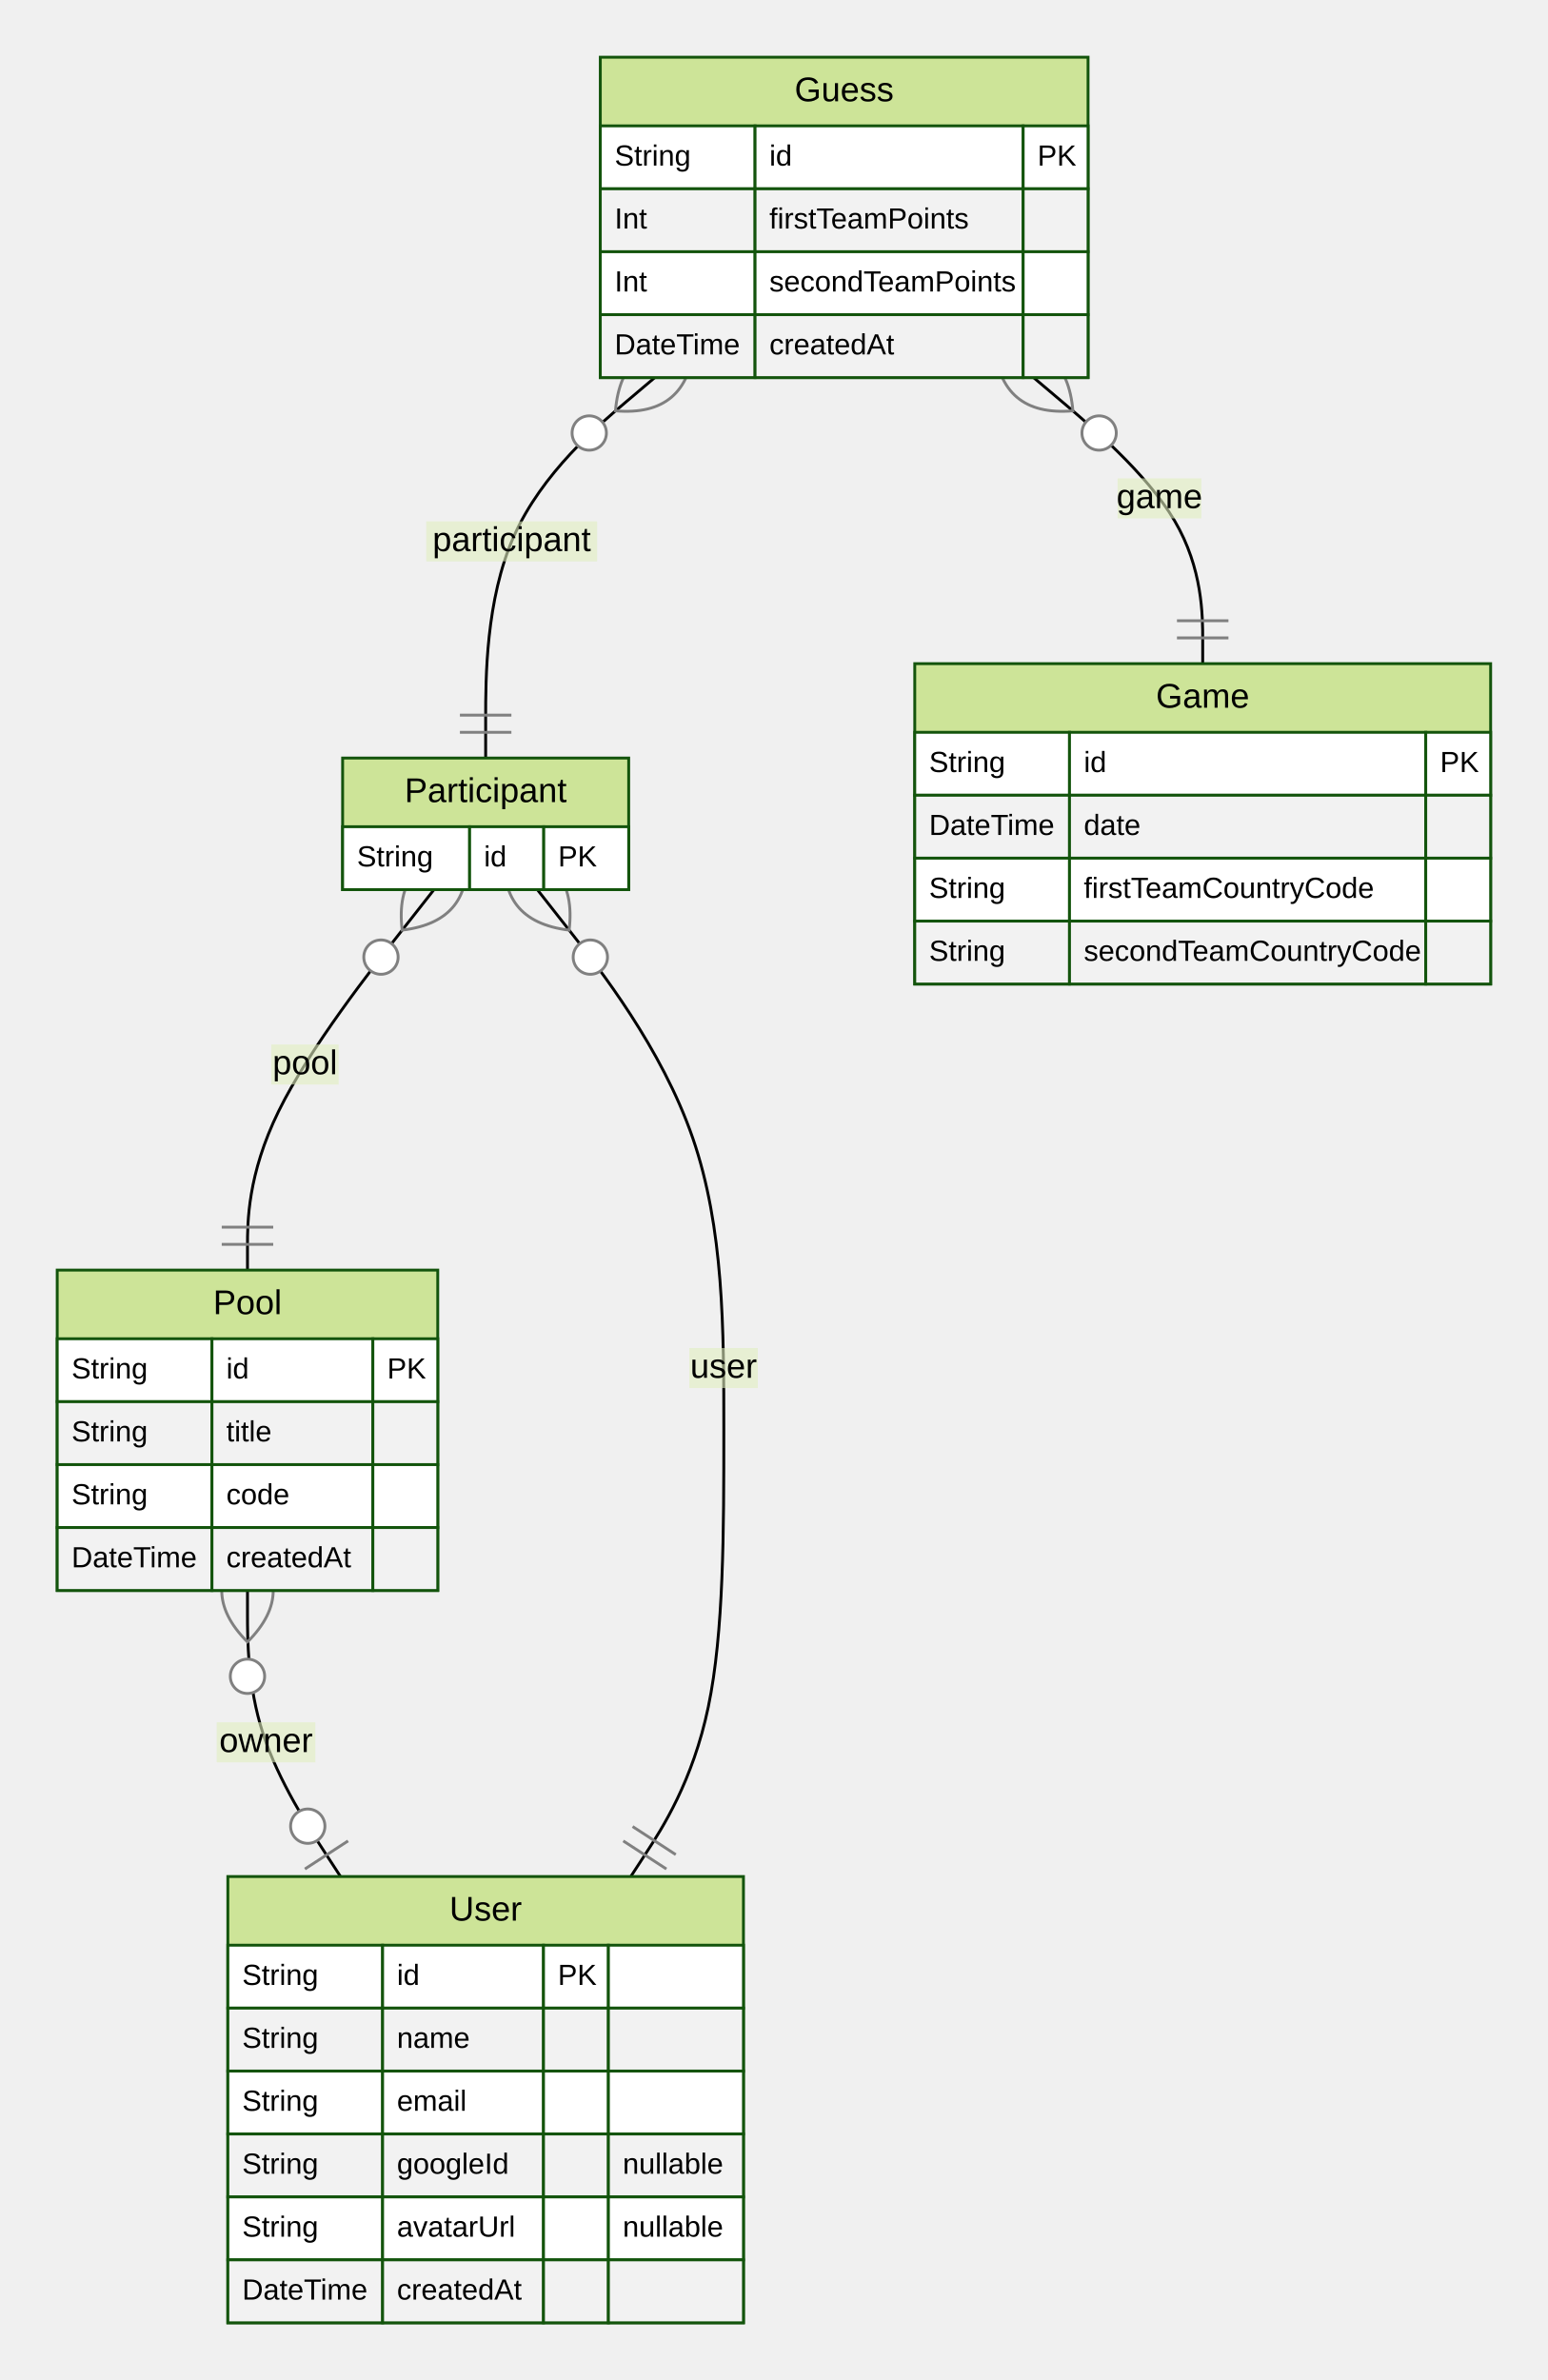
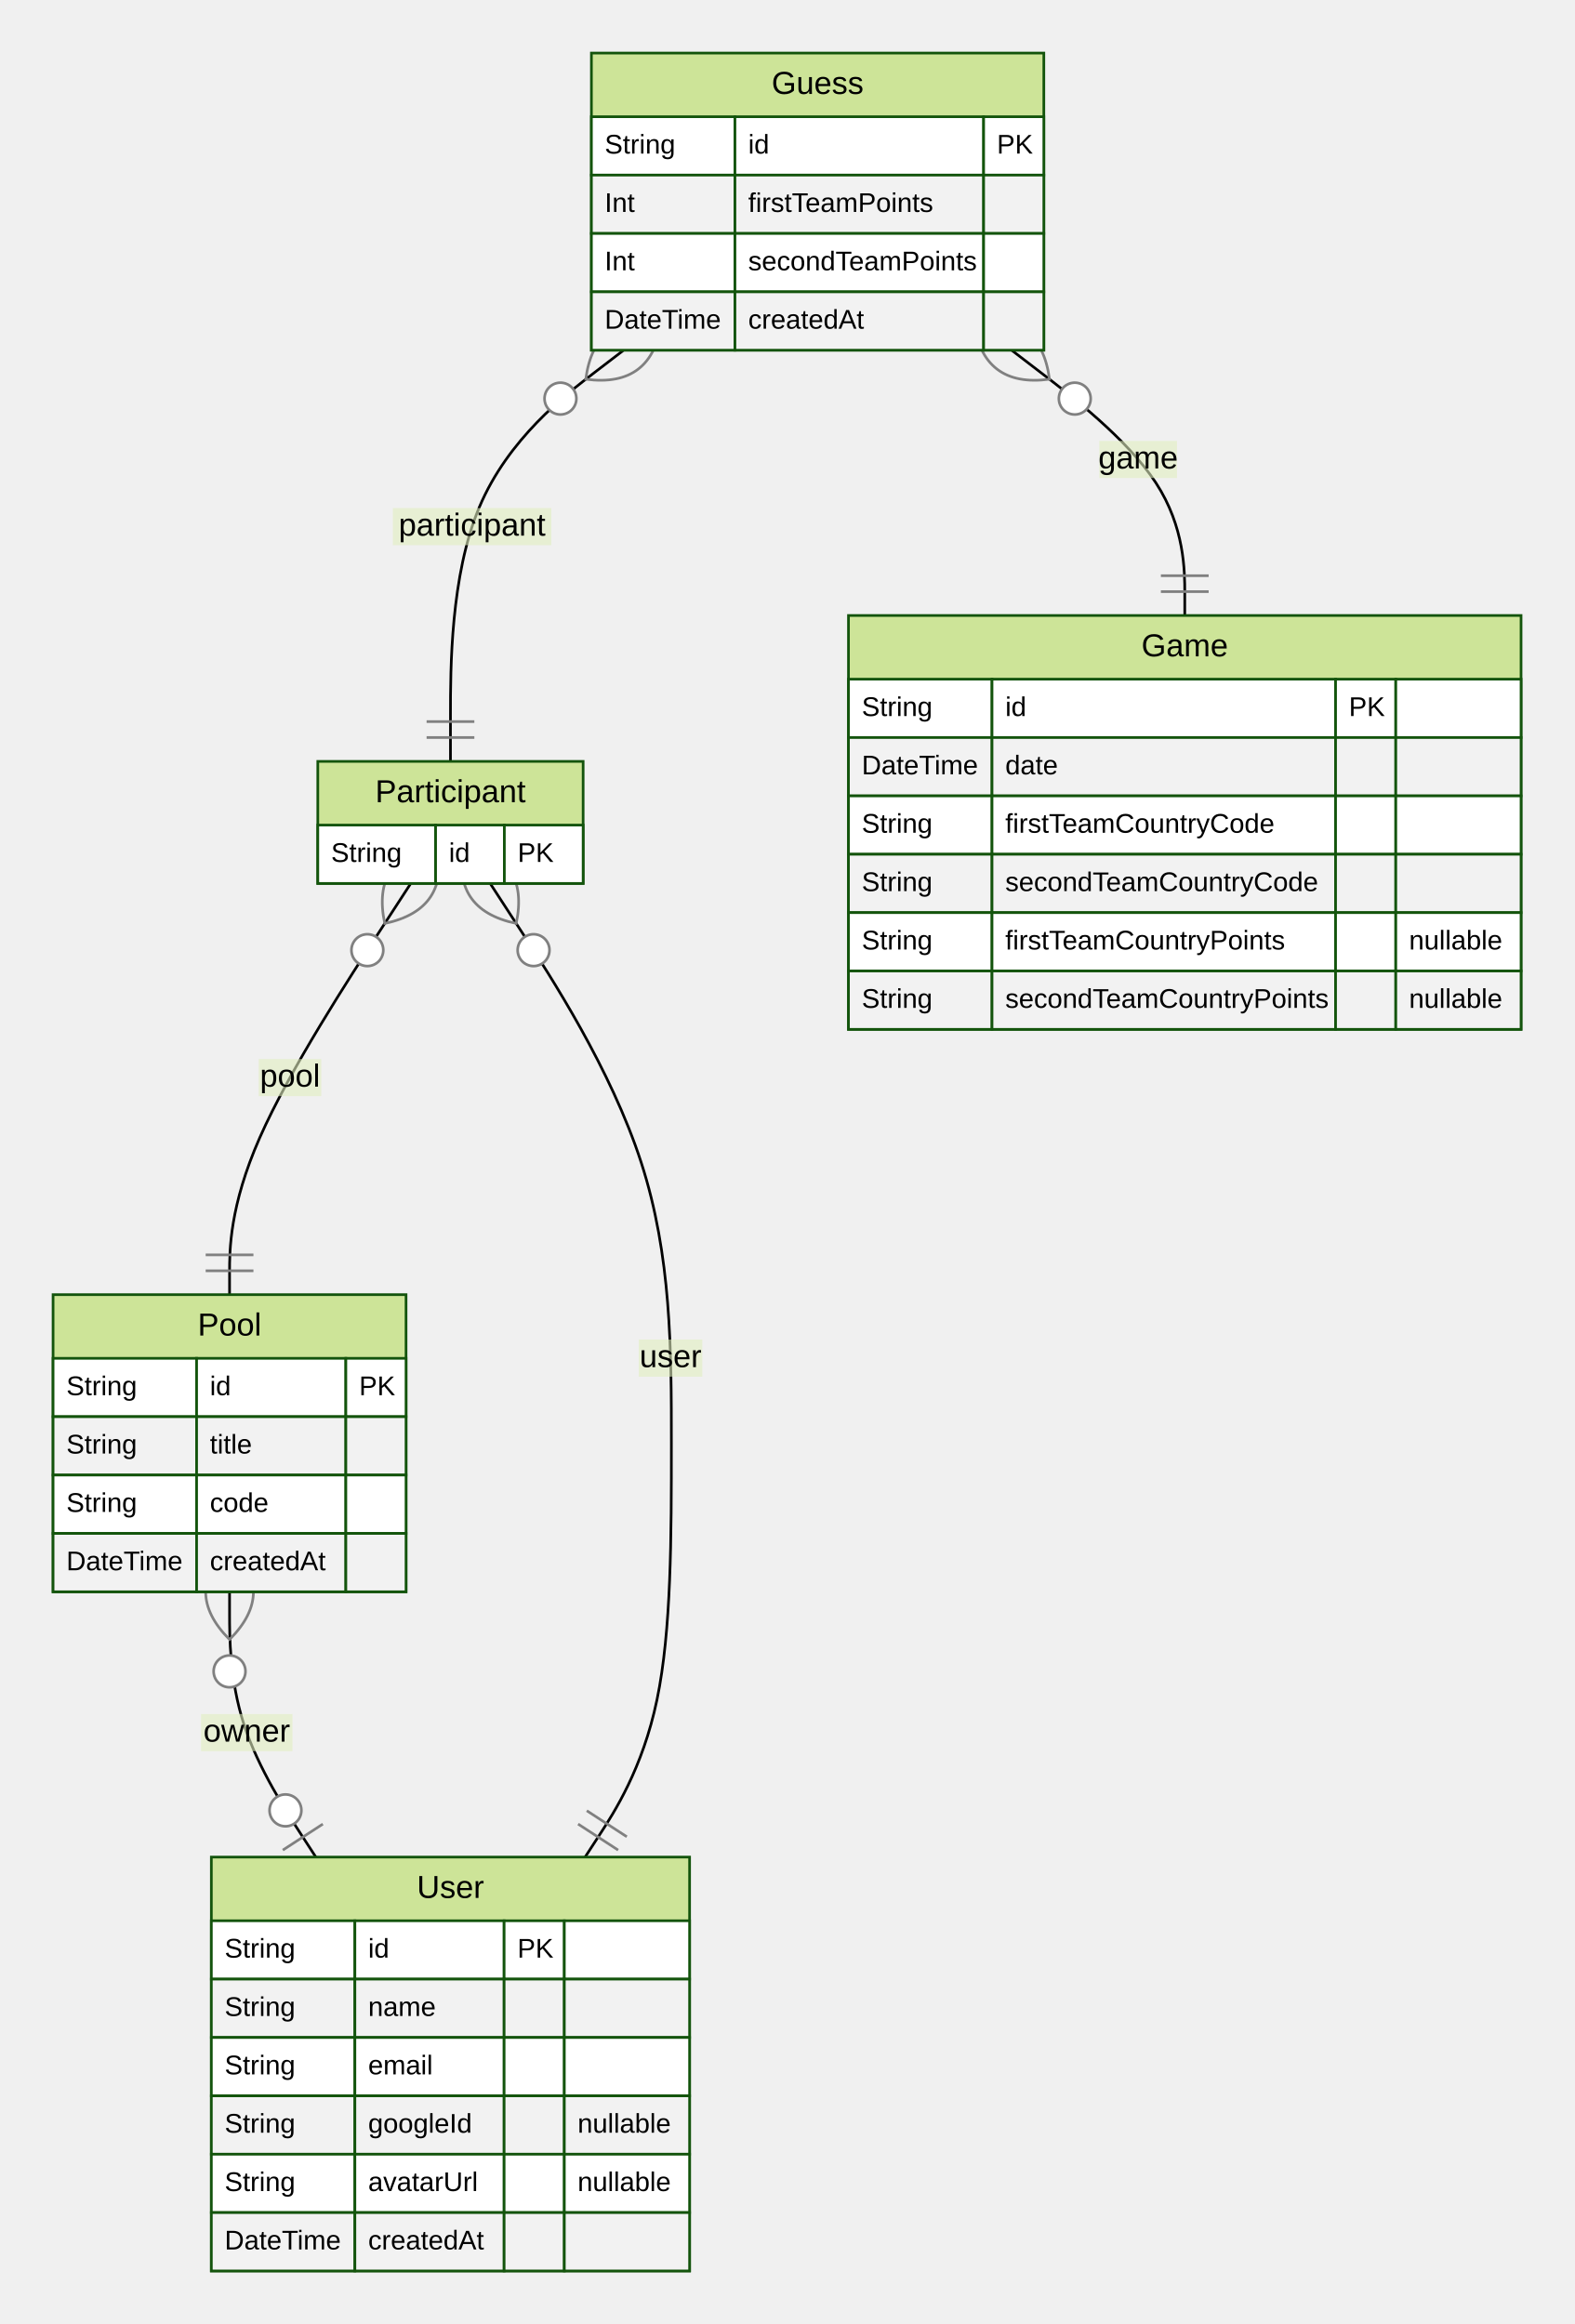
- <svg xmlns="http://www.w3.org/2000/svg" aria-labelledby="chart-title-mermaid-0 chart-desc-mermaid-0" role="img" viewBox="0 0 541.082 832" style="max-width: 541.082px; background-color: white;" width="100%" id="mermaid-0">
+ <svg xmlns="http://www.w3.org/2000/svg" aria-labelledby="chart-title-mermaid-0 chart-desc-mermaid-0" role="img" viewBox="0 0 593.246 876" style="max-width: 593.246px; background-color: white;" width="100%" id="mermaid-0">
  <style>#mermaid-0 {font-family:"trebuchet ms",verdana,arial,sans-serif;font-size:16px;fill:#000000;}#mermaid-0 .error-icon{fill:#552222;}#mermaid-0 .error-text{fill:#552222;stroke:#552222;}#mermaid-0 .edge-thickness-normal{stroke-width:2px;}#mermaid-0 .edge-thickness-thick{stroke-width:3.5px;}#mermaid-0 .edge-pattern-solid{stroke-dasharray:0;}#mermaid-0 .edge-pattern-dashed{stroke-dasharray:3;}#mermaid-0 .edge-pattern-dotted{stroke-dasharray:2;}#mermaid-0 .marker{fill:#000000;stroke:#000000;}#mermaid-0 .marker.cross{stroke:#000000;}#mermaid-0 svg{font-family:"trebuchet ms",verdana,arial,sans-serif;font-size:16px;}#mermaid-0 .entityBox{fill:#cde498;stroke:#13540c;}#mermaid-0 .attributeBoxOdd{fill:#ffffff;stroke:#13540c;}#mermaid-0 .attributeBoxEven{fill:#f2f2f2;stroke:#13540c;}#mermaid-0 .relationshipLabelBox{fill:hsl(78.158, 58.462%, 84.51%);opacity:0.7;background-color:hsl(78.158, 58.462%, 84.51%);}#mermaid-0 .relationshipLabelBox rect{opacity:0.5;}#mermaid-0 .relationshipLine{stroke:#000000;}#mermaid-0 :root{--mermaid-font-family:"trebuchet ms",verdana,arial,sans-serif;}</style>
  <g />
  <defs>
    <marker orient="auto" markerHeight="18" markerWidth="18" refY="9" refX="0" id="ONLY_ONE_START">
      <path d="M9,0 L9,18 M15,0 L15,18" fill="none" stroke="gray" />
    </marker>
  </defs>
  <defs>
    <marker orient="auto" markerHeight="18" markerWidth="18" refY="9" refX="18" id="ONLY_ONE_END">
      <path d="M3,0 L3,18 M9,0 L9,18" fill="none" stroke="gray" />
    </marker>
  </defs>
  <defs>
    <marker orient="auto" markerHeight="18" markerWidth="30" refY="9" refX="0" id="ZERO_OR_ONE_START">
      <circle r="6" cy="9" cx="21" fill="white" stroke="gray" />
      <path d="M9,0 L9,18" fill="none" stroke="gray" />
    </marker>
  </defs>
  <defs>
    <marker orient="auto" markerHeight="18" markerWidth="30" refY="9" refX="30" id="ZERO_OR_ONE_END">
      <circle r="6" cy="9" cx="9" fill="white" stroke="gray" />
      <path d="M21,0 L21,18" fill="none" stroke="gray" />
    </marker>
  </defs>
  <defs>
    <marker orient="auto" markerHeight="36" markerWidth="45" refY="18" refX="18" id="ONE_OR_MORE_START">
      <path d="M0,18 Q 18,0 36,18 Q 18,36 0,18 M42,9 L42,27" fill="none" stroke="gray" />
    </marker>
  </defs>
  <defs>
    <marker orient="auto" markerHeight="36" markerWidth="45" refY="18" refX="27" id="ONE_OR_MORE_END">
      <path d="M3,9 L3,27 M9,18 Q27,0 45,18 Q27,36 9,18" fill="none" stroke="gray" />
    </marker>
  </defs>
  <defs>
    <marker orient="auto" markerHeight="36" markerWidth="57" refY="18" refX="18" id="ZERO_OR_MORE_START">
      <circle r="6" cy="18" cx="48" fill="white" stroke="gray" />
      <path d="M0,18 Q18,0 36,18 Q18,36 0,18" fill="none" stroke="gray" />
    </marker>
  </defs>
  <defs>
    <marker orient="auto" markerHeight="36" markerWidth="57" refY="18" refX="39" id="ZERO_OR_MORE_END">
      <circle r="6" cy="18" cx="9" fill="white" stroke="gray" />
      <path d="M21,18 Q39,0 57,18 Q39,36 21,18" fill="none" stroke="gray" />
    </marker>
  </defs>
-   <path marker-start="url(#ZERO_OR_MORE_START)" marker-end="url(#ZERO_OR_ONE_END)" fill="none" stroke="gray" d="M86.513,556L86.513,564.333C86.513,572.667,86.513,589.333,91.934,606C97.354,622.667,108.195,639.333,113.615,647.667L119.035,656" class="er relationshipLine" />
-   <path marker-start="url(#ZERO_OR_MORE_START)" marker-end="url(#ONLY_ONE_END)" fill="none" stroke="gray" d="M187.835,311L198.7,324.833C209.565,338.667,231.296,366.333,242.161,397.833C253.026,429.333,253.026,464.667,253.026,500C253.026,535.333,253.026,570.667,247.606,596.667C242.186,622.667,231.345,639.333,225.925,647.667L220.504,656" class="er relationshipLine" />
-   <path marker-start="url(#ZERO_OR_MORE_START)" marker-end="url(#ONLY_ONE_END)" fill="none" stroke="gray" d="M151.705,311L140.839,324.833C129.974,338.667,108.244,366.333,97.378,388.5C86.513,410.667,86.513,427.333,86.513,435.667L86.513,444" class="er relationshipLine" />
-   <path marker-start="url(#ZERO_OR_MORE_START)" marker-end="url(#ONLY_ONE_END)" fill="none" stroke="gray" d="M228.887,132L219.034,140.333C209.181,148.667,189.476,165.333,179.623,187.5C169.77,209.667,169.77,237.333,169.77,251.167L169.77,265" class="er relationshipLine" />
-   <path marker-start="url(#ZERO_OR_MORE_START)" marker-end="url(#ONLY_ONE_END)" fill="none" stroke="gray" d="M361.309,132L371.162,140.333C381.015,148.667,400.72,165.333,410.573,182C420.426,198.667,420.426,215.333,420.426,223.667L420.426,232" class="er relationshipLine" />
-   <g transform="translate(20,444 )" id="Pool">
+   <path marker-start="url(#ZERO_OR_MORE_START)" marker-end="url(#ZERO_OR_ONE_END)" fill="none" stroke="gray" d="M86.513,600L86.513,608.333C86.513,616.667,86.513,633.333,91.934,650C97.354,666.667,108.195,683.333,113.615,691.667L119.035,700" class="er relationshipLine" />
+   <path marker-start="url(#ZERO_OR_MORE_START)" marker-end="url(#ONLY_ONE_END)" fill="none" stroke="gray" d="M184.73,333L196.113,350.5C207.495,368,230.261,403,241.644,438.167C253.026,473.333,253.026,508.667,253.026,544C253.026,579.333,253.026,614.667,247.606,640.667C242.186,666.667,231.345,683.333,225.925,691.667L220.504,700" class="er relationshipLine" />
+   <path marker-start="url(#ZERO_OR_MORE_START)" marker-end="url(#ONLY_ONE_END)" fill="none" stroke="gray" d="M154.81,333L143.427,350.5C132.044,368,109.279,403,97.896,428.833C86.513,454.667,86.513,471.333,86.513,479.667L86.513,488" class="er relationshipLine" />
+   <path marker-start="url(#ZERO_OR_MORE_START)" marker-end="url(#ONLY_ONE_END)" fill="none" stroke="gray" d="M235.038,132L224.16,140.333C213.282,148.667,191.526,165.333,180.648,191.167C169.77,217,169.77,252,169.77,269.5L169.77,287" class="er relationshipLine" />
+   <path marker-start="url(#ZERO_OR_MORE_START)" marker-end="url(#ONLY_ONE_END)" fill="none" stroke="gray" d="M381.24,132L392.118,140.333C402.996,148.667,424.752,165.333,435.63,182C446.508,198.667,446.508,215.333,446.508,223.667L446.508,232" class="er relationshipLine" />
+   <g transform="translate(20,488 )" id="Pool">
    <rect height="112" width="133.026" y="0" x="0" stroke="gray" fill-opacity="100%" fill="honeydew" class="er entityBox" />
    <text transform="translate(66.51321,12)" style="font-family: &quot;trebuchet ms&quot;, verdana, arial, sans-serif;; font-size: 12px" text-anchor="middle" dominant-baseline="middle" y="0" x="0" id="entity-Pool" class="er entityLabel">Pool</text>
    <rect height="22" width="54.096" y="24" x="0" stroke="gray" fill-opacity="100%" fill="honeydew" class="er attributeBoxOdd" />
    <text transform="translate(5,35)" style="font-family: &quot;trebuchet ms&quot;, verdana, arial, sans-serif;; font-size: 10.2px" text-anchor="left" dominant-baseline="middle" y="0" x="0" id="entity-Pool-attr-1-type" class="er entityLabel">String</text>
    <rect height="22" width="56.243" y="24" x="54.096" stroke="gray" fill-opacity="100%" fill="honeydew" class="er attributeBoxOdd" />
    <text transform="translate(59.09555,35)" style="font-family: &quot;trebuchet ms&quot;, verdana, arial, sans-serif;; font-size: 10.2px" text-anchor="left" dominant-baseline="middle" y="0" x="0" id="entity-Pool-attr-1-name" class="er entityLabel">id</text>
    <rect height="22" width="22.688" y="24" x="110.339" stroke="gray" fill-opacity="100%" fill="honeydew" class="er attributeBoxOdd" />
    <text transform="translate(115.3387,35)" style="font-family: &quot;trebuchet ms&quot;, verdana, arial, sans-serif;; font-size: 10.2px" text-anchor="left" dominant-baseline="middle" y="0" x="0" id="entity-Pool-attr-1-key" class="er entityLabel">PK</text>
    <rect height="22" width="54.096" y="46" x="0" stroke="gray" fill-opacity="100%" fill="honeydew" class="er attributeBoxEven" />
    <text transform="translate(5,57)" style="font-family: &quot;trebuchet ms&quot;, verdana, arial, sans-serif;; font-size: 10.2px" text-anchor="left" dominant-baseline="middle" y="0" x="0" id="entity-Pool-attr-2-type" class="er entityLabel">String</text>
    <rect height="22" width="56.243" y="46" x="54.096" stroke="gray" fill-opacity="100%" fill="honeydew" class="er attributeBoxEven" />
    <text transform="translate(59.09555,57)" style="font-family: &quot;trebuchet ms&quot;, verdana, arial, sans-serif;; font-size: 10.2px" text-anchor="left" dominant-baseline="middle" y="0" x="0" id="entity-Pool-attr-2-name" class="er entityLabel">title</text>
    <rect height="22" width="22.688" y="46" x="110.339" stroke="gray" fill-opacity="100%" fill="honeydew" class="er attributeBoxEven" />
    <text transform="translate(115.3387,57)" style="font-family: &quot;trebuchet ms&quot;, verdana, arial, sans-serif;; font-size: 10.2px" text-anchor="left" dominant-baseline="middle" y="0" x="0" id="entity-Pool-attr-2-key" class="er entityLabel" />
    <rect height="22" width="54.096" y="68" x="0" stroke="gray" fill-opacity="100%" fill="honeydew" class="er attributeBoxOdd" />
    <text transform="translate(5,79)" style="font-family: &quot;trebuchet ms&quot;, verdana, arial, sans-serif;; font-size: 10.2px" text-anchor="left" dominant-baseline="middle" y="0" x="0" id="entity-Pool-attr-3-type" class="er entityLabel">String</text>
    <rect height="22" width="56.243" y="68" x="54.096" stroke="gray" fill-opacity="100%" fill="honeydew" class="er attributeBoxOdd" />
    <text transform="translate(59.09555,79)" style="font-family: &quot;trebuchet ms&quot;, verdana, arial, sans-serif;; font-size: 10.2px" text-anchor="left" dominant-baseline="middle" y="0" x="0" id="entity-Pool-attr-3-name" class="er entityLabel">code</text>
    <rect height="22" width="22.688" y="68" x="110.339" stroke="gray" fill-opacity="100%" fill="honeydew" class="er attributeBoxOdd" />
    <text transform="translate(115.3387,79)" style="font-family: &quot;trebuchet ms&quot;, verdana, arial, sans-serif;; font-size: 10.2px" text-anchor="left" dominant-baseline="middle" y="0" x="0" id="entity-Pool-attr-3-key" class="er entityLabel" />
    <rect height="22" width="54.096" y="90" x="0" stroke="gray" fill-opacity="100%" fill="honeydew" class="er attributeBoxEven" />
    <text transform="translate(5,101)" style="font-family: &quot;trebuchet ms&quot;, verdana, arial, sans-serif;; font-size: 10.2px" text-anchor="left" dominant-baseline="middle" y="0" x="0" id="entity-Pool-attr-4-type" class="er entityLabel">DateTime</text>
    <rect height="22" width="56.243" y="90" x="54.096" stroke="gray" fill-opacity="100%" fill="honeydew" class="er attributeBoxEven" />
    <text transform="translate(59.09555,101)" style="font-family: &quot;trebuchet ms&quot;, verdana, arial, sans-serif;; font-size: 10.2px" text-anchor="left" dominant-baseline="middle" y="0" x="0" id="entity-Pool-attr-4-name" class="er entityLabel">createdAt</text>
    <rect height="22" width="22.688" y="90" x="110.339" stroke="gray" fill-opacity="100%" fill="honeydew" class="er attributeBoxEven" />
    <text transform="translate(115.3387,101)" style="font-family: &quot;trebuchet ms&quot;, verdana, arial, sans-serif;; font-size: 10.2px" text-anchor="left" dominant-baseline="middle" y="0" x="0" id="entity-Pool-attr-4-key" class="er entityLabel" />
  </g>
-   <g transform="translate(119.7698,265 )" id="Participant">
+   <g transform="translate(119.7698,287 )" id="Participant">
    <rect height="46" width="100" y="0" x="0" stroke="gray" fill-opacity="100%" fill="honeydew" class="er entityBox" />
    <text transform="translate(50,12)" style="font-family: &quot;trebuchet ms&quot;, verdana, arial, sans-serif;; font-size: 12px" text-anchor="middle" dominant-baseline="middle" y="0" x="0" id="entity-Participant" class="er entityLabel">Participant</text>
    <rect height="22" width="44.399" y="24" x="0" stroke="gray" fill-opacity="100%" fill="honeydew" class="er attributeBoxOdd" />
    <text transform="translate(5,35)" style="font-family: &quot;trebuchet ms&quot;, verdana, arial, sans-serif;; font-size: 10.2px" text-anchor="left" dominant-baseline="middle" y="0" x="0" id="entity-Participant-attr-1-type" class="er entityLabel">String</text>
    <rect height="22" width="25.911" y="24" x="44.399" stroke="gray" fill-opacity="100%" fill="honeydew" class="er attributeBoxOdd" />
    <text transform="translate(49.39862,35)" style="font-family: &quot;trebuchet ms&quot;, verdana, arial, sans-serif;; font-size: 10.2px" text-anchor="left" dominant-baseline="middle" y="0" x="0" id="entity-Participant-attr-1-name" class="er entityLabel">id</text>
    <rect height="22" width="29.69" y="24" x="70.31" stroke="gray" fill-opacity="100%" fill="honeydew" class="er attributeBoxOdd" />
    <text transform="translate(75.30976,35)" style="font-family: &quot;trebuchet ms&quot;, verdana, arial, sans-serif;; font-size: 10.2px" text-anchor="left" dominant-baseline="middle" y="0" x="0" id="entity-Participant-attr-1-key" class="er entityLabel">PK</text>
  </g>
-   <g transform="translate(79.65034,656 )" id="User">
+   <g transform="translate(79.65034,700 )" id="User">
    <rect height="156" width="180.239" y="0" x="0" stroke="gray" fill-opacity="100%" fill="honeydew" class="er entityBox" />
    <text transform="translate(90.11948,12)" style="font-family: &quot;trebuchet ms&quot;, verdana, arial, sans-serif;; font-size: 12px" text-anchor="middle" dominant-baseline="middle" y="0" x="0" id="entity-User" class="er entityLabel">User</text>
    <rect height="22" width="54.096" y="24" x="0" stroke="gray" fill-opacity="100%" fill="honeydew" class="er attributeBoxOdd" />
    <text transform="translate(5,35)" style="font-family: &quot;trebuchet ms&quot;, verdana, arial, sans-serif;; font-size: 10.2px" text-anchor="left" dominant-baseline="middle" y="0" x="0" id="entity-User-attr-1-type" class="er entityLabel">String</text>
    <rect height="22" width="56.243" y="24" x="54.096" stroke="gray" fill-opacity="100%" fill="honeydew" class="er attributeBoxOdd" />
    <text transform="translate(59.09555,35)" style="font-family: &quot;trebuchet ms&quot;, verdana, arial, sans-serif;; font-size: 10.2px" text-anchor="left" dominant-baseline="middle" y="0" x="0" id="entity-User-attr-1-name" class="er entityLabel">id</text>
    <rect height="22" width="22.688" y="24" x="110.339" stroke="gray" fill-opacity="100%" fill="honeydew" class="er attributeBoxOdd" />
    <text transform="translate(115.3387,35)" style="font-family: &quot;trebuchet ms&quot;, verdana, arial, sans-serif;; font-size: 10.2px" text-anchor="left" dominant-baseline="middle" y="0" x="0" id="entity-User-attr-1-key" class="er entityLabel">PK</text>
    <rect height="22" width="47.213" y="24" x="133.026" stroke="gray" fill-opacity="100%" fill="honeydew" class="er attributeBoxOdd" />
    <text transform="translate(138.0264,35)" style="font-family: &quot;trebuchet ms&quot;, verdana, arial, sans-serif;; font-size: 10.2px" text-anchor="left" dominant-baseline="middle" y="0" x="0" id="entity-User-attr-1-comment" class="er entityLabel" />
    <rect height="22" width="54.096" y="46" x="0" stroke="gray" fill-opacity="100%" fill="honeydew" class="er attributeBoxEven" />
    <text transform="translate(5,57)" style="font-family: &quot;trebuchet ms&quot;, verdana, arial, sans-serif;; font-size: 10.2px" text-anchor="left" dominant-baseline="middle" y="0" x="0" id="entity-User-attr-2-type" class="er entityLabel">String</text>
    <rect height="22" width="56.243" y="46" x="54.096" stroke="gray" fill-opacity="100%" fill="honeydew" class="er attributeBoxEven" />
    <text transform="translate(59.09555,57)" style="font-family: &quot;trebuchet ms&quot;, verdana, arial, sans-serif;; font-size: 10.2px" text-anchor="left" dominant-baseline="middle" y="0" x="0" id="entity-User-attr-2-name" class="er entityLabel">name</text>
    <rect height="22" width="22.688" y="46" x="110.339" stroke="gray" fill-opacity="100%" fill="honeydew" class="er attributeBoxEven" />
    <text transform="translate(115.3387,57)" style="font-family: &quot;trebuchet ms&quot;, verdana, arial, sans-serif;; font-size: 10.2px" text-anchor="left" dominant-baseline="middle" y="0" x="0" id="entity-User-attr-2-key" class="er entityLabel" />
    <rect height="22" width="47.213" y="46" x="133.026" stroke="gray" fill-opacity="100%" fill="honeydew" class="er attributeBoxEven" />
    <text transform="translate(138.0264,57)" style="font-family: &quot;trebuchet ms&quot;, verdana, arial, sans-serif;; font-size: 10.2px" text-anchor="left" dominant-baseline="middle" y="0" x="0" id="entity-User-attr-2-comment" class="er entityLabel" />
    <rect height="22" width="54.096" y="68" x="0" stroke="gray" fill-opacity="100%" fill="honeydew" class="er attributeBoxOdd" />
    <text transform="translate(5,79)" style="font-family: &quot;trebuchet ms&quot;, verdana, arial, sans-serif;; font-size: 10.2px" text-anchor="left" dominant-baseline="middle" y="0" x="0" id="entity-User-attr-3-type" class="er entityLabel">String</text>
    <rect height="22" width="56.243" y="68" x="54.096" stroke="gray" fill-opacity="100%" fill="honeydew" class="er attributeBoxOdd" />
    <text transform="translate(59.09555,79)" style="font-family: &quot;trebuchet ms&quot;, verdana, arial, sans-serif;; font-size: 10.2px" text-anchor="left" dominant-baseline="middle" y="0" x="0" id="entity-User-attr-3-name" class="er entityLabel">email</text>
    <rect height="22" width="22.688" y="68" x="110.339" stroke="gray" fill-opacity="100%" fill="honeydew" class="er attributeBoxOdd" />
    <text transform="translate(115.3387,79)" style="font-family: &quot;trebuchet ms&quot;, verdana, arial, sans-serif;; font-size: 10.2px" text-anchor="left" dominant-baseline="middle" y="0" x="0" id="entity-User-attr-3-key" class="er entityLabel" />
    <rect height="22" width="47.213" y="68" x="133.026" stroke="gray" fill-opacity="100%" fill="honeydew" class="er attributeBoxOdd" />
    <text transform="translate(138.0264,79)" style="font-family: &quot;trebuchet ms&quot;, verdana, arial, sans-serif;; font-size: 10.2px" text-anchor="left" dominant-baseline="middle" y="0" x="0" id="entity-User-attr-3-comment" class="er entityLabel" />
    <rect height="22" width="54.096" y="90" x="0" stroke="gray" fill-opacity="100%" fill="honeydew" class="er attributeBoxEven" />
    <text transform="translate(5,101)" style="font-family: &quot;trebuchet ms&quot;, verdana, arial, sans-serif;; font-size: 10.2px" text-anchor="left" dominant-baseline="middle" y="0" x="0" id="entity-User-attr-4-type" class="er entityLabel">String</text>
    <rect height="22" width="56.243" y="90" x="54.096" stroke="gray" fill-opacity="100%" fill="honeydew" class="er attributeBoxEven" />
    <text transform="translate(59.09555,101)" style="font-family: &quot;trebuchet ms&quot;, verdana, arial, sans-serif;; font-size: 10.2px" text-anchor="left" dominant-baseline="middle" y="0" x="0" id="entity-User-attr-4-name" class="er entityLabel">googleId</text>
    <rect height="22" width="22.688" y="90" x="110.339" stroke="gray" fill-opacity="100%" fill="honeydew" class="er attributeBoxEven" />
    <text transform="translate(115.3387,101)" style="font-family: &quot;trebuchet ms&quot;, verdana, arial, sans-serif;; font-size: 10.2px" text-anchor="left" dominant-baseline="middle" y="0" x="0" id="entity-User-attr-4-key" class="er entityLabel" />
    <rect height="22" width="47.213" y="90" x="133.026" stroke="gray" fill-opacity="100%" fill="honeydew" class="er attributeBoxEven" />
    <text transform="translate(138.0264,101)" style="font-family: &quot;trebuchet ms&quot;, verdana, arial, sans-serif;; font-size: 10.2px" text-anchor="left" dominant-baseline="middle" y="0" x="0" id="entity-User-attr-4-comment" class="er entityLabel">nullable</text>
    <rect height="22" width="54.096" y="112" x="0" stroke="gray" fill-opacity="100%" fill="honeydew" class="er attributeBoxOdd" />
    <text transform="translate(5,123)" style="font-family: &quot;trebuchet ms&quot;, verdana, arial, sans-serif;; font-size: 10.2px" text-anchor="left" dominant-baseline="middle" y="0" x="0" id="entity-User-attr-5-type" class="er entityLabel">String</text>
    <rect height="22" width="56.243" y="112" x="54.096" stroke="gray" fill-opacity="100%" fill="honeydew" class="er attributeBoxOdd" />
    <text transform="translate(59.09555,123)" style="font-family: &quot;trebuchet ms&quot;, verdana, arial, sans-serif;; font-size: 10.2px" text-anchor="left" dominant-baseline="middle" y="0" x="0" id="entity-User-attr-5-name" class="er entityLabel">avatarUrl</text>
    <rect height="22" width="22.688" y="112" x="110.339" stroke="gray" fill-opacity="100%" fill="honeydew" class="er attributeBoxOdd" />
    <text transform="translate(115.3387,123)" style="font-family: &quot;trebuchet ms&quot;, verdana, arial, sans-serif;; font-size: 10.2px" text-anchor="left" dominant-baseline="middle" y="0" x="0" id="entity-User-attr-5-key" class="er entityLabel" />
    <rect height="22" width="47.213" y="112" x="133.026" stroke="gray" fill-opacity="100%" fill="honeydew" class="er attributeBoxOdd" />
    <text transform="translate(138.0264,123)" style="font-family: &quot;trebuchet ms&quot;, verdana, arial, sans-serif;; font-size: 10.2px" text-anchor="left" dominant-baseline="middle" y="0" x="0" id="entity-User-attr-5-comment" class="er entityLabel">nullable</text>
    <rect height="22" width="54.096" y="134" x="0" stroke="gray" fill-opacity="100%" fill="honeydew" class="er attributeBoxEven" />
    <text transform="translate(5,145)" style="font-family: &quot;trebuchet ms&quot;, verdana, arial, sans-serif;; font-size: 10.2px" text-anchor="left" dominant-baseline="middle" y="0" x="0" id="entity-User-attr-6-type" class="er entityLabel">DateTime</text>
    <rect height="22" width="56.243" y="134" x="54.096" stroke="gray" fill-opacity="100%" fill="honeydew" class="er attributeBoxEven" />
    <text transform="translate(59.09555,145)" style="font-family: &quot;trebuchet ms&quot;, verdana, arial, sans-serif;; font-size: 10.2px" text-anchor="left" dominant-baseline="middle" y="0" x="0" id="entity-User-attr-6-name" class="er entityLabel">createdAt</text>
    <rect height="22" width="22.688" y="134" x="110.339" stroke="gray" fill-opacity="100%" fill="honeydew" class="er attributeBoxEven" />
    <text transform="translate(115.3387,145)" style="font-family: &quot;trebuchet ms&quot;, verdana, arial, sans-serif;; font-size: 10.2px" text-anchor="left" dominant-baseline="middle" y="0" x="0" id="entity-User-attr-6-key" class="er entityLabel" />
    <rect height="22" width="47.213" y="134" x="133.026" stroke="gray" fill-opacity="100%" fill="honeydew" class="er attributeBoxEven" />
    <text transform="translate(138.0264,145)" style="font-family: &quot;trebuchet ms&quot;, verdana, arial, sans-serif;; font-size: 10.2px" text-anchor="left" dominant-baseline="middle" y="0" x="0" id="entity-User-attr-6-comment" class="er entityLabel" />
  </g>
  <g transform="translate(319.7698,232 )" id="Game">
-     <rect height="112" width="201.312" y="0" x="0" stroke="gray" fill-opacity="100%" fill="honeydew" class="er entityBox" />
-     <text transform="translate(100.6562,12)" style="font-family: &quot;trebuchet ms&quot;, verdana, arial, sans-serif;; font-size: 12px" text-anchor="middle" dominant-baseline="middle" y="0" x="0" id="entity-Game" class="er entityLabel">Game</text>
+     <rect height="156" width="253.477" y="0" x="0" stroke="gray" fill-opacity="100%" fill="honeydew" class="er entityBox" />
+     <text transform="translate(126.7383,12)" style="font-family: &quot;trebuchet ms&quot;, verdana, arial, sans-serif;; font-size: 12px" text-anchor="middle" dominant-baseline="middle" y="0" x="0" id="entity-Game" class="er entityLabel">Game</text>
    <rect height="22" width="54.096" y="24" x="0" stroke="gray" fill-opacity="100%" fill="honeydew" class="er attributeBoxOdd" />
    <text transform="translate(5,35)" style="font-family: &quot;trebuchet ms&quot;, verdana, arial, sans-serif;; font-size: 10.2px" text-anchor="left" dominant-baseline="middle" y="0" x="0" id="entity-Game-attr-1-type" class="er entityLabel">String</text>
-     <rect height="22" width="124.529" y="24" x="54.096" stroke="gray" fill-opacity="100%" fill="honeydew" class="er attributeBoxOdd" />
+     <rect height="22" width="129.481" y="24" x="54.096" stroke="gray" fill-opacity="100%" fill="honeydew" class="er attributeBoxOdd" />
    <text transform="translate(59.09555,35)" style="font-family: &quot;trebuchet ms&quot;, verdana, arial, sans-serif;; font-size: 10.2px" text-anchor="left" dominant-baseline="middle" y="0" x="0" id="entity-Game-attr-1-name" class="er entityLabel">id</text>
-     <rect height="22" width="22.688" y="24" x="178.625" stroke="gray" fill-opacity="100%" fill="honeydew" class="er attributeBoxOdd" />
-     <text transform="translate(183.6248,35)" style="font-family: &quot;trebuchet ms&quot;, verdana, arial, sans-serif;; font-size: 10.2px" text-anchor="left" dominant-baseline="middle" y="0" x="0" id="entity-Game-attr-1-key" class="er entityLabel">PK</text>
+     <rect height="22" width="22.688" y="24" x="183.576" stroke="gray" fill-opacity="100%" fill="honeydew" class="er attributeBoxOdd" />
+     <text transform="translate(188.5764,35)" style="font-family: &quot;trebuchet ms&quot;, verdana, arial, sans-serif;; font-size: 10.2px" text-anchor="left" dominant-baseline="middle" y="0" x="0" id="entity-Game-attr-1-key" class="er entityLabel">PK</text>
+     <rect height="22" width="47.213" y="24" x="206.264" stroke="gray" fill-opacity="100%" fill="honeydew" class="er attributeBoxOdd" />
+     <text transform="translate(211.2641,35)" style="font-family: &quot;trebuchet ms&quot;, verdana, arial, sans-serif;; font-size: 10.2px" text-anchor="left" dominant-baseline="middle" y="0" x="0" id="entity-Game-attr-1-comment" class="er entityLabel" />
    <rect height="22" width="54.096" y="46" x="0" stroke="gray" fill-opacity="100%" fill="honeydew" class="er attributeBoxEven" />
    <text transform="translate(5,57)" style="font-family: &quot;trebuchet ms&quot;, verdana, arial, sans-serif;; font-size: 10.2px" text-anchor="left" dominant-baseline="middle" y="0" x="0" id="entity-Game-attr-2-type" class="er entityLabel">DateTime</text>
-     <rect height="22" width="124.529" y="46" x="54.096" stroke="gray" fill-opacity="100%" fill="honeydew" class="er attributeBoxEven" />
+     <rect height="22" width="129.481" y="46" x="54.096" stroke="gray" fill-opacity="100%" fill="honeydew" class="er attributeBoxEven" />
    <text transform="translate(59.09555,57)" style="font-family: &quot;trebuchet ms&quot;, verdana, arial, sans-serif;; font-size: 10.2px" text-anchor="left" dominant-baseline="middle" y="0" x="0" id="entity-Game-attr-2-name" class="er entityLabel">date</text>
-     <rect height="22" width="22.688" y="46" x="178.625" stroke="gray" fill-opacity="100%" fill="honeydew" class="er attributeBoxEven" />
-     <text transform="translate(183.6248,57)" style="font-family: &quot;trebuchet ms&quot;, verdana, arial, sans-serif;; font-size: 10.2px" text-anchor="left" dominant-baseline="middle" y="0" x="0" id="entity-Game-attr-2-key" class="er entityLabel" />
+     <rect height="22" width="22.688" y="46" x="183.576" stroke="gray" fill-opacity="100%" fill="honeydew" class="er attributeBoxEven" />
+     <text transform="translate(188.5764,57)" style="font-family: &quot;trebuchet ms&quot;, verdana, arial, sans-serif;; font-size: 10.2px" text-anchor="left" dominant-baseline="middle" y="0" x="0" id="entity-Game-attr-2-key" class="er entityLabel" />
+     <rect height="22" width="47.213" y="46" x="206.264" stroke="gray" fill-opacity="100%" fill="honeydew" class="er attributeBoxEven" />
+     <text transform="translate(211.2641,57)" style="font-family: &quot;trebuchet ms&quot;, verdana, arial, sans-serif;; font-size: 10.2px" text-anchor="left" dominant-baseline="middle" y="0" x="0" id="entity-Game-attr-2-comment" class="er entityLabel" />
    <rect height="22" width="54.096" y="68" x="0" stroke="gray" fill-opacity="100%" fill="honeydew" class="er attributeBoxOdd" />
    <text transform="translate(5,79)" style="font-family: &quot;trebuchet ms&quot;, verdana, arial, sans-serif;; font-size: 10.2px" text-anchor="left" dominant-baseline="middle" y="0" x="0" id="entity-Game-attr-3-type" class="er entityLabel">String</text>
-     <rect height="22" width="124.529" y="68" x="54.096" stroke="gray" fill-opacity="100%" fill="honeydew" class="er attributeBoxOdd" />
+     <rect height="22" width="129.481" y="68" x="54.096" stroke="gray" fill-opacity="100%" fill="honeydew" class="er attributeBoxOdd" />
    <text transform="translate(59.09555,79)" style="font-family: &quot;trebuchet ms&quot;, verdana, arial, sans-serif;; font-size: 10.2px" text-anchor="left" dominant-baseline="middle" y="0" x="0" id="entity-Game-attr-3-name" class="er entityLabel">firstTeamCountryCode</text>
-     <rect height="22" width="22.688" y="68" x="178.625" stroke="gray" fill-opacity="100%" fill="honeydew" class="er attributeBoxOdd" />
-     <text transform="translate(183.6248,79)" style="font-family: &quot;trebuchet ms&quot;, verdana, arial, sans-serif;; font-size: 10.2px" text-anchor="left" dominant-baseline="middle" y="0" x="0" id="entity-Game-attr-3-key" class="er entityLabel" />
+     <rect height="22" width="22.688" y="68" x="183.576" stroke="gray" fill-opacity="100%" fill="honeydew" class="er attributeBoxOdd" />
+     <text transform="translate(188.5764,79)" style="font-family: &quot;trebuchet ms&quot;, verdana, arial, sans-serif;; font-size: 10.2px" text-anchor="left" dominant-baseline="middle" y="0" x="0" id="entity-Game-attr-3-key" class="er entityLabel" />
+     <rect height="22" width="47.213" y="68" x="206.264" stroke="gray" fill-opacity="100%" fill="honeydew" class="er attributeBoxOdd" />
+     <text transform="translate(211.2641,79)" style="font-family: &quot;trebuchet ms&quot;, verdana, arial, sans-serif;; font-size: 10.2px" text-anchor="left" dominant-baseline="middle" y="0" x="0" id="entity-Game-attr-3-comment" class="er entityLabel" />
    <rect height="22" width="54.096" y="90" x="0" stroke="gray" fill-opacity="100%" fill="honeydew" class="er attributeBoxEven" />
    <text transform="translate(5,101)" style="font-family: &quot;trebuchet ms&quot;, verdana, arial, sans-serif;; font-size: 10.2px" text-anchor="left" dominant-baseline="middle" y="0" x="0" id="entity-Game-attr-4-type" class="er entityLabel">String</text>
-     <rect height="22" width="124.529" y="90" x="54.096" stroke="gray" fill-opacity="100%" fill="honeydew" class="er attributeBoxEven" />
+     <rect height="22" width="129.481" y="90" x="54.096" stroke="gray" fill-opacity="100%" fill="honeydew" class="er attributeBoxEven" />
    <text transform="translate(59.09555,101)" style="font-family: &quot;trebuchet ms&quot;, verdana, arial, sans-serif;; font-size: 10.2px" text-anchor="left" dominant-baseline="middle" y="0" x="0" id="entity-Game-attr-4-name" class="er entityLabel">secondTeamCountryCode</text>
-     <rect height="22" width="22.688" y="90" x="178.625" stroke="gray" fill-opacity="100%" fill="honeydew" class="er attributeBoxEven" />
-     <text transform="translate(183.6248,101)" style="font-family: &quot;trebuchet ms&quot;, verdana, arial, sans-serif;; font-size: 10.2px" text-anchor="left" dominant-baseline="middle" y="0" x="0" id="entity-Game-attr-4-key" class="er entityLabel" />
-   </g>
-   <g transform="translate(209.8457,20 )" id="Guess">
+     <rect height="22" width="22.688" y="90" x="183.576" stroke="gray" fill-opacity="100%" fill="honeydew" class="er attributeBoxEven" />
+     <text transform="translate(188.5764,101)" style="font-family: &quot;trebuchet ms&quot;, verdana, arial, sans-serif;; font-size: 10.2px" text-anchor="left" dominant-baseline="middle" y="0" x="0" id="entity-Game-attr-4-key" class="er entityLabel" />
+     <rect height="22" width="47.213" y="90" x="206.264" stroke="gray" fill-opacity="100%" fill="honeydew" class="er attributeBoxEven" />
+     <text transform="translate(211.2641,101)" style="font-family: &quot;trebuchet ms&quot;, verdana, arial, sans-serif;; font-size: 10.2px" text-anchor="left" dominant-baseline="middle" y="0" x="0" id="entity-Game-attr-4-comment" class="er entityLabel" />
+     <rect height="22" width="54.096" y="112" x="0" stroke="gray" fill-opacity="100%" fill="honeydew" class="er attributeBoxOdd" />
+     <text transform="translate(5,123)" style="font-family: &quot;trebuchet ms&quot;, verdana, arial, sans-serif;; font-size: 10.2px" text-anchor="left" dominant-baseline="middle" y="0" x="0" id="entity-Game-attr-5-type" class="er entityLabel">String</text>
+     <rect height="22" width="129.481" y="112" x="54.096" stroke="gray" fill-opacity="100%" fill="honeydew" class="er attributeBoxOdd" />
+     <text transform="translate(59.09555,123)" style="font-family: &quot;trebuchet ms&quot;, verdana, arial, sans-serif;; font-size: 10.2px" text-anchor="left" dominant-baseline="middle" y="0" x="0" id="entity-Game-attr-5-name" class="er entityLabel">firstTeamCountryPoints</text>
+     <rect height="22" width="22.688" y="112" x="183.576" stroke="gray" fill-opacity="100%" fill="honeydew" class="er attributeBoxOdd" />
+     <text transform="translate(188.5764,123)" style="font-family: &quot;trebuchet ms&quot;, verdana, arial, sans-serif;; font-size: 10.2px" text-anchor="left" dominant-baseline="middle" y="0" x="0" id="entity-Game-attr-5-key" class="er entityLabel" />
+     <rect height="22" width="47.213" y="112" x="206.264" stroke="gray" fill-opacity="100%" fill="honeydew" class="er attributeBoxOdd" />
+     <text transform="translate(211.2641,123)" style="font-family: &quot;trebuchet ms&quot;, verdana, arial, sans-serif;; font-size: 10.2px" text-anchor="left" dominant-baseline="middle" y="0" x="0" id="entity-Game-attr-5-comment" class="er entityLabel">nullable</text>
+     <rect height="22" width="54.096" y="134" x="0" stroke="gray" fill-opacity="100%" fill="honeydew" class="er attributeBoxEven" />
+     <text transform="translate(5,145)" style="font-family: &quot;trebuchet ms&quot;, verdana, arial, sans-serif;; font-size: 10.2px" text-anchor="left" dominant-baseline="middle" y="0" x="0" id="entity-Game-attr-6-type" class="er entityLabel">String</text>
+     <rect height="22" width="129.481" y="134" x="54.096" stroke="gray" fill-opacity="100%" fill="honeydew" class="er attributeBoxEven" />
+     <text transform="translate(59.09555,145)" style="font-family: &quot;trebuchet ms&quot;, verdana, arial, sans-serif;; font-size: 10.2px" text-anchor="left" dominant-baseline="middle" y="0" x="0" id="entity-Game-attr-6-name" class="er entityLabel">secondTeamCountryPoints</text>
+     <rect height="22" width="22.688" y="134" x="183.576" stroke="gray" fill-opacity="100%" fill="honeydew" class="er attributeBoxEven" />
+     <text transform="translate(188.5764,145)" style="font-family: &quot;trebuchet ms&quot;, verdana, arial, sans-serif;; font-size: 10.2px" text-anchor="left" dominant-baseline="middle" y="0" x="0" id="entity-Game-attr-6-key" class="er entityLabel" />
+     <rect height="22" width="47.213" y="134" x="206.264" stroke="gray" fill-opacity="100%" fill="honeydew" class="er attributeBoxEven" />
+     <text transform="translate(211.2641,145)" style="font-family: &quot;trebuchet ms&quot;, verdana, arial, sans-serif;; font-size: 10.2px" text-anchor="left" dominant-baseline="middle" y="0" x="0" id="entity-Game-attr-6-comment" class="er entityLabel">nullable</text>
+   </g>
+   <g transform="translate(222.8868,20 )" id="Guess">
    <rect height="112" width="170.504" y="0" x="0" stroke="gray" fill-opacity="100%" fill="honeydew" class="er entityBox" />
    <text transform="translate(85.2522,12)" style="font-family: &quot;trebuchet ms&quot;, verdana, arial, sans-serif;; font-size: 12px" text-anchor="middle" dominant-baseline="middle" y="0" x="0" id="entity-Guess" class="er entityLabel">Guess</text>
    <rect height="22" width="54.096" y="24" x="0" stroke="gray" fill-opacity="100%" fill="honeydew" class="er attributeBoxOdd" />
    <text transform="translate(5,35)" style="font-family: &quot;trebuchet ms&quot;, verdana, arial, sans-serif;; font-size: 10.2px" text-anchor="left" dominant-baseline="middle" y="0" x="0" id="entity-Guess-attr-1-type" class="er entityLabel">String</text>
    <rect height="22" width="93.721" y="24" x="54.096" stroke="gray" fill-opacity="100%" fill="honeydew" class="er attributeBoxOdd" />
    <text transform="translate(59.09555,35)" style="font-family: &quot;trebuchet ms&quot;, verdana, arial, sans-serif;; font-size: 10.2px" text-anchor="left" dominant-baseline="middle" y="0" x="0" id="entity-Guess-attr-1-name" class="er entityLabel">id</text>
    <rect height="22" width="22.688" y="24" x="147.817" stroke="gray" fill-opacity="100%" fill="honeydew" class="er attributeBoxOdd" />
    <text transform="translate(152.8167,35)" style="font-family: &quot;trebuchet ms&quot;, verdana, arial, sans-serif;; font-size: 10.2px" text-anchor="left" dominant-baseline="middle" y="0" x="0" id="entity-Guess-attr-1-key" class="er entityLabel">PK</text>
    <rect height="22" width="54.096" y="46" x="0" stroke="gray" fill-opacity="100%" fill="honeydew" class="er attributeBoxEven" />
    <text transform="translate(5,57)" style="font-family: &quot;trebuchet ms&quot;, verdana, arial, sans-serif;; font-size: 10.2px" text-anchor="left" dominant-baseline="middle" y="0" x="0" id="entity-Guess-attr-2-type" class="er entityLabel">Int</text>
    <rect height="22" width="93.721" y="46" x="54.096" stroke="gray" fill-opacity="100%" fill="honeydew" class="er attributeBoxEven" />
    <text transform="translate(59.09555,57)" style="font-family: &quot;trebuchet ms&quot;, verdana, arial, sans-serif;; font-size: 10.2px" text-anchor="left" dominant-baseline="middle" y="0" x="0" id="entity-Guess-attr-2-name" class="er entityLabel">firstTeamPoints</text>
    <rect height="22" width="22.688" y="46" x="147.817" stroke="gray" fill-opacity="100%" fill="honeydew" class="er attributeBoxEven" />
    <text transform="translate(152.8167,57)" style="font-family: &quot;trebuchet ms&quot;, verdana, arial, sans-serif;; font-size: 10.2px" text-anchor="left" dominant-baseline="middle" y="0" x="0" id="entity-Guess-attr-2-key" class="er entityLabel" />
    <rect height="22" width="54.096" y="68" x="0" stroke="gray" fill-opacity="100%" fill="honeydew" class="er attributeBoxOdd" />
    <text transform="translate(5,79)" style="font-family: &quot;trebuchet ms&quot;, verdana, arial, sans-serif;; font-size: 10.2px" text-anchor="left" dominant-baseline="middle" y="0" x="0" id="entity-Guess-attr-3-type" class="er entityLabel">Int</text>
    <rect height="22" width="93.721" y="68" x="54.096" stroke="gray" fill-opacity="100%" fill="honeydew" class="er attributeBoxOdd" />
    <text transform="translate(59.09555,79)" style="font-family: &quot;trebuchet ms&quot;, verdana, arial, sans-serif;; font-size: 10.2px" text-anchor="left" dominant-baseline="middle" y="0" x="0" id="entity-Guess-attr-3-name" class="er entityLabel">secondTeamPoints</text>
    <rect height="22" width="22.688" y="68" x="147.817" stroke="gray" fill-opacity="100%" fill="honeydew" class="er attributeBoxOdd" />
    <text transform="translate(152.8167,79)" style="font-family: &quot;trebuchet ms&quot;, verdana, arial, sans-serif;; font-size: 10.2px" text-anchor="left" dominant-baseline="middle" y="0" x="0" id="entity-Guess-attr-3-key" class="er entityLabel" />
    <rect height="22" width="54.096" y="90" x="0" stroke="gray" fill-opacity="100%" fill="honeydew" class="er attributeBoxEven" />
    <text transform="translate(5,101)" style="font-family: &quot;trebuchet ms&quot;, verdana, arial, sans-serif;; font-size: 10.2px" text-anchor="left" dominant-baseline="middle" y="0" x="0" id="entity-Guess-attr-4-type" class="er entityLabel">DateTime</text>
    <rect height="22" width="93.721" y="90" x="54.096" stroke="gray" fill-opacity="100%" fill="honeydew" class="er attributeBoxEven" />
    <text transform="translate(59.09555,101)" style="font-family: &quot;trebuchet ms&quot;, verdana, arial, sans-serif;; font-size: 10.2px" text-anchor="left" dominant-baseline="middle" y="0" x="0" id="entity-Guess-attr-4-name" class="er entityLabel">createdAt</text>
    <rect height="22" width="22.688" y="90" x="147.817" stroke="gray" fill-opacity="100%" fill="honeydew" class="er attributeBoxEven" />
    <text transform="translate(152.8167,101)" style="font-family: &quot;trebuchet ms&quot;, verdana, arial, sans-serif;; font-size: 10.2px" text-anchor="left" dominant-baseline="middle" y="0" x="0" id="entity-Guess-attr-4-key" class="er entityLabel" />
  </g>
-   <rect fill-opacity="85%" fill="white" height="14" width="34.471" y="602.078" x="75.759" class="er relationshipLabelBox" />
-   <text style="font-family: &quot;trebuchet ms&quot;, verdana, arial, sans-serif;; font-size: 12px" dominant-baseline="middle" text-anchor="middle" y="609.078" x="92.994" id="rel1" class="er relationshipLabel">owner</text>
-   <rect fill-opacity="85%" fill="white" height="14" width="23.959" y="471.248" x="240.952" class="er relationshipLabelBox" />
-   <text style="font-family: &quot;trebuchet ms&quot;, verdana, arial, sans-serif;; font-size: 12px" dominant-baseline="middle" text-anchor="middle" y="478.248" x="252.932" id="rel2" class="er relationshipLabel">user</text>
-   <rect fill-opacity="85%" fill="white" height="14" width="23.564" y="365.133" x="94.824" class="er relationshipLabelBox" />
-   <text style="font-family: &quot;trebuchet ms&quot;, verdana, arial, sans-serif;; font-size: 12px" dominant-baseline="middle" text-anchor="middle" y="372.133" x="106.606" id="rel3" class="er relationshipLabel">pool</text>
-   <rect fill-opacity="85%" fill="white" height="14" width="59.744" y="182.256" x="148.995" class="er relationshipLabelBox" />
-   <text style="font-family: &quot;trebuchet ms&quot;, verdana, arial, sans-serif;; font-size: 12px" dominant-baseline="middle" text-anchor="middle" y="189.256" x="178.867" id="rel4" class="er relationshipLabel">participant</text>
-   <rect fill-opacity="85%" fill="white" height="14" width="29.289" y="167.222" x="390.665" class="er relationshipLabelBox" />
-   <text style="font-family: &quot;trebuchet ms&quot;, verdana, arial, sans-serif;; font-size: 12px" dominant-baseline="middle" text-anchor="middle" y="174.222" x="405.31" id="rel5" class="er relationshipLabel">game</text>
+   <rect fill-opacity="85%" fill="white" height="14" width="34.471" y="646.078" x="75.759" class="er relationshipLabelBox" />
+   <text style="font-family: &quot;trebuchet ms&quot;, verdana, arial, sans-serif;; font-size: 12px" dominant-baseline="middle" text-anchor="middle" y="653.078" x="92.994" id="rel1" class="er relationshipLabel">owner</text>
+   <rect fill-opacity="85%" fill="white" height="14" width="23.959" y="504.912" x="240.73" class="er relationshipLabelBox" />
+   <text style="font-family: &quot;trebuchet ms&quot;, verdana, arial, sans-serif;; font-size: 12px" dominant-baseline="middle" text-anchor="middle" y="511.912" x="252.71" id="rel2" class="er relationshipLabel">user</text>
+   <rect fill-opacity="85%" fill="white" height="14" width="23.564" y="399.186" x="97.509" class="er relationshipLabelBox" />
+   <text style="font-family: &quot;trebuchet ms&quot;, verdana, arial, sans-serif;; font-size: 12px" dominant-baseline="middle" text-anchor="middle" y="406.186" x="109.291" id="rel3" class="er relationshipLabel">pool</text>
+   <rect fill-opacity="85%" fill="white" height="14" width="59.744" y="191.507" x="148.042" class="er relationshipLabelBox" />
+   <text style="font-family: &quot;trebuchet ms&quot;, verdana, arial, sans-serif;; font-size: 12px" dominant-baseline="middle" text-anchor="middle" y="198.507" x="177.914" id="rel4" class="er relationshipLabel">participant</text>
+   <rect fill-opacity="85%" fill="white" height="14" width="29.289" y="166.186" x="414.299" class="er relationshipLabelBox" />
+   <text style="font-family: &quot;trebuchet ms&quot;, verdana, arial, sans-serif;; font-size: 12px" dominant-baseline="middle" text-anchor="middle" y="173.186" x="428.943" id="rel5" class="er relationshipLabel">game</text>
</svg>
